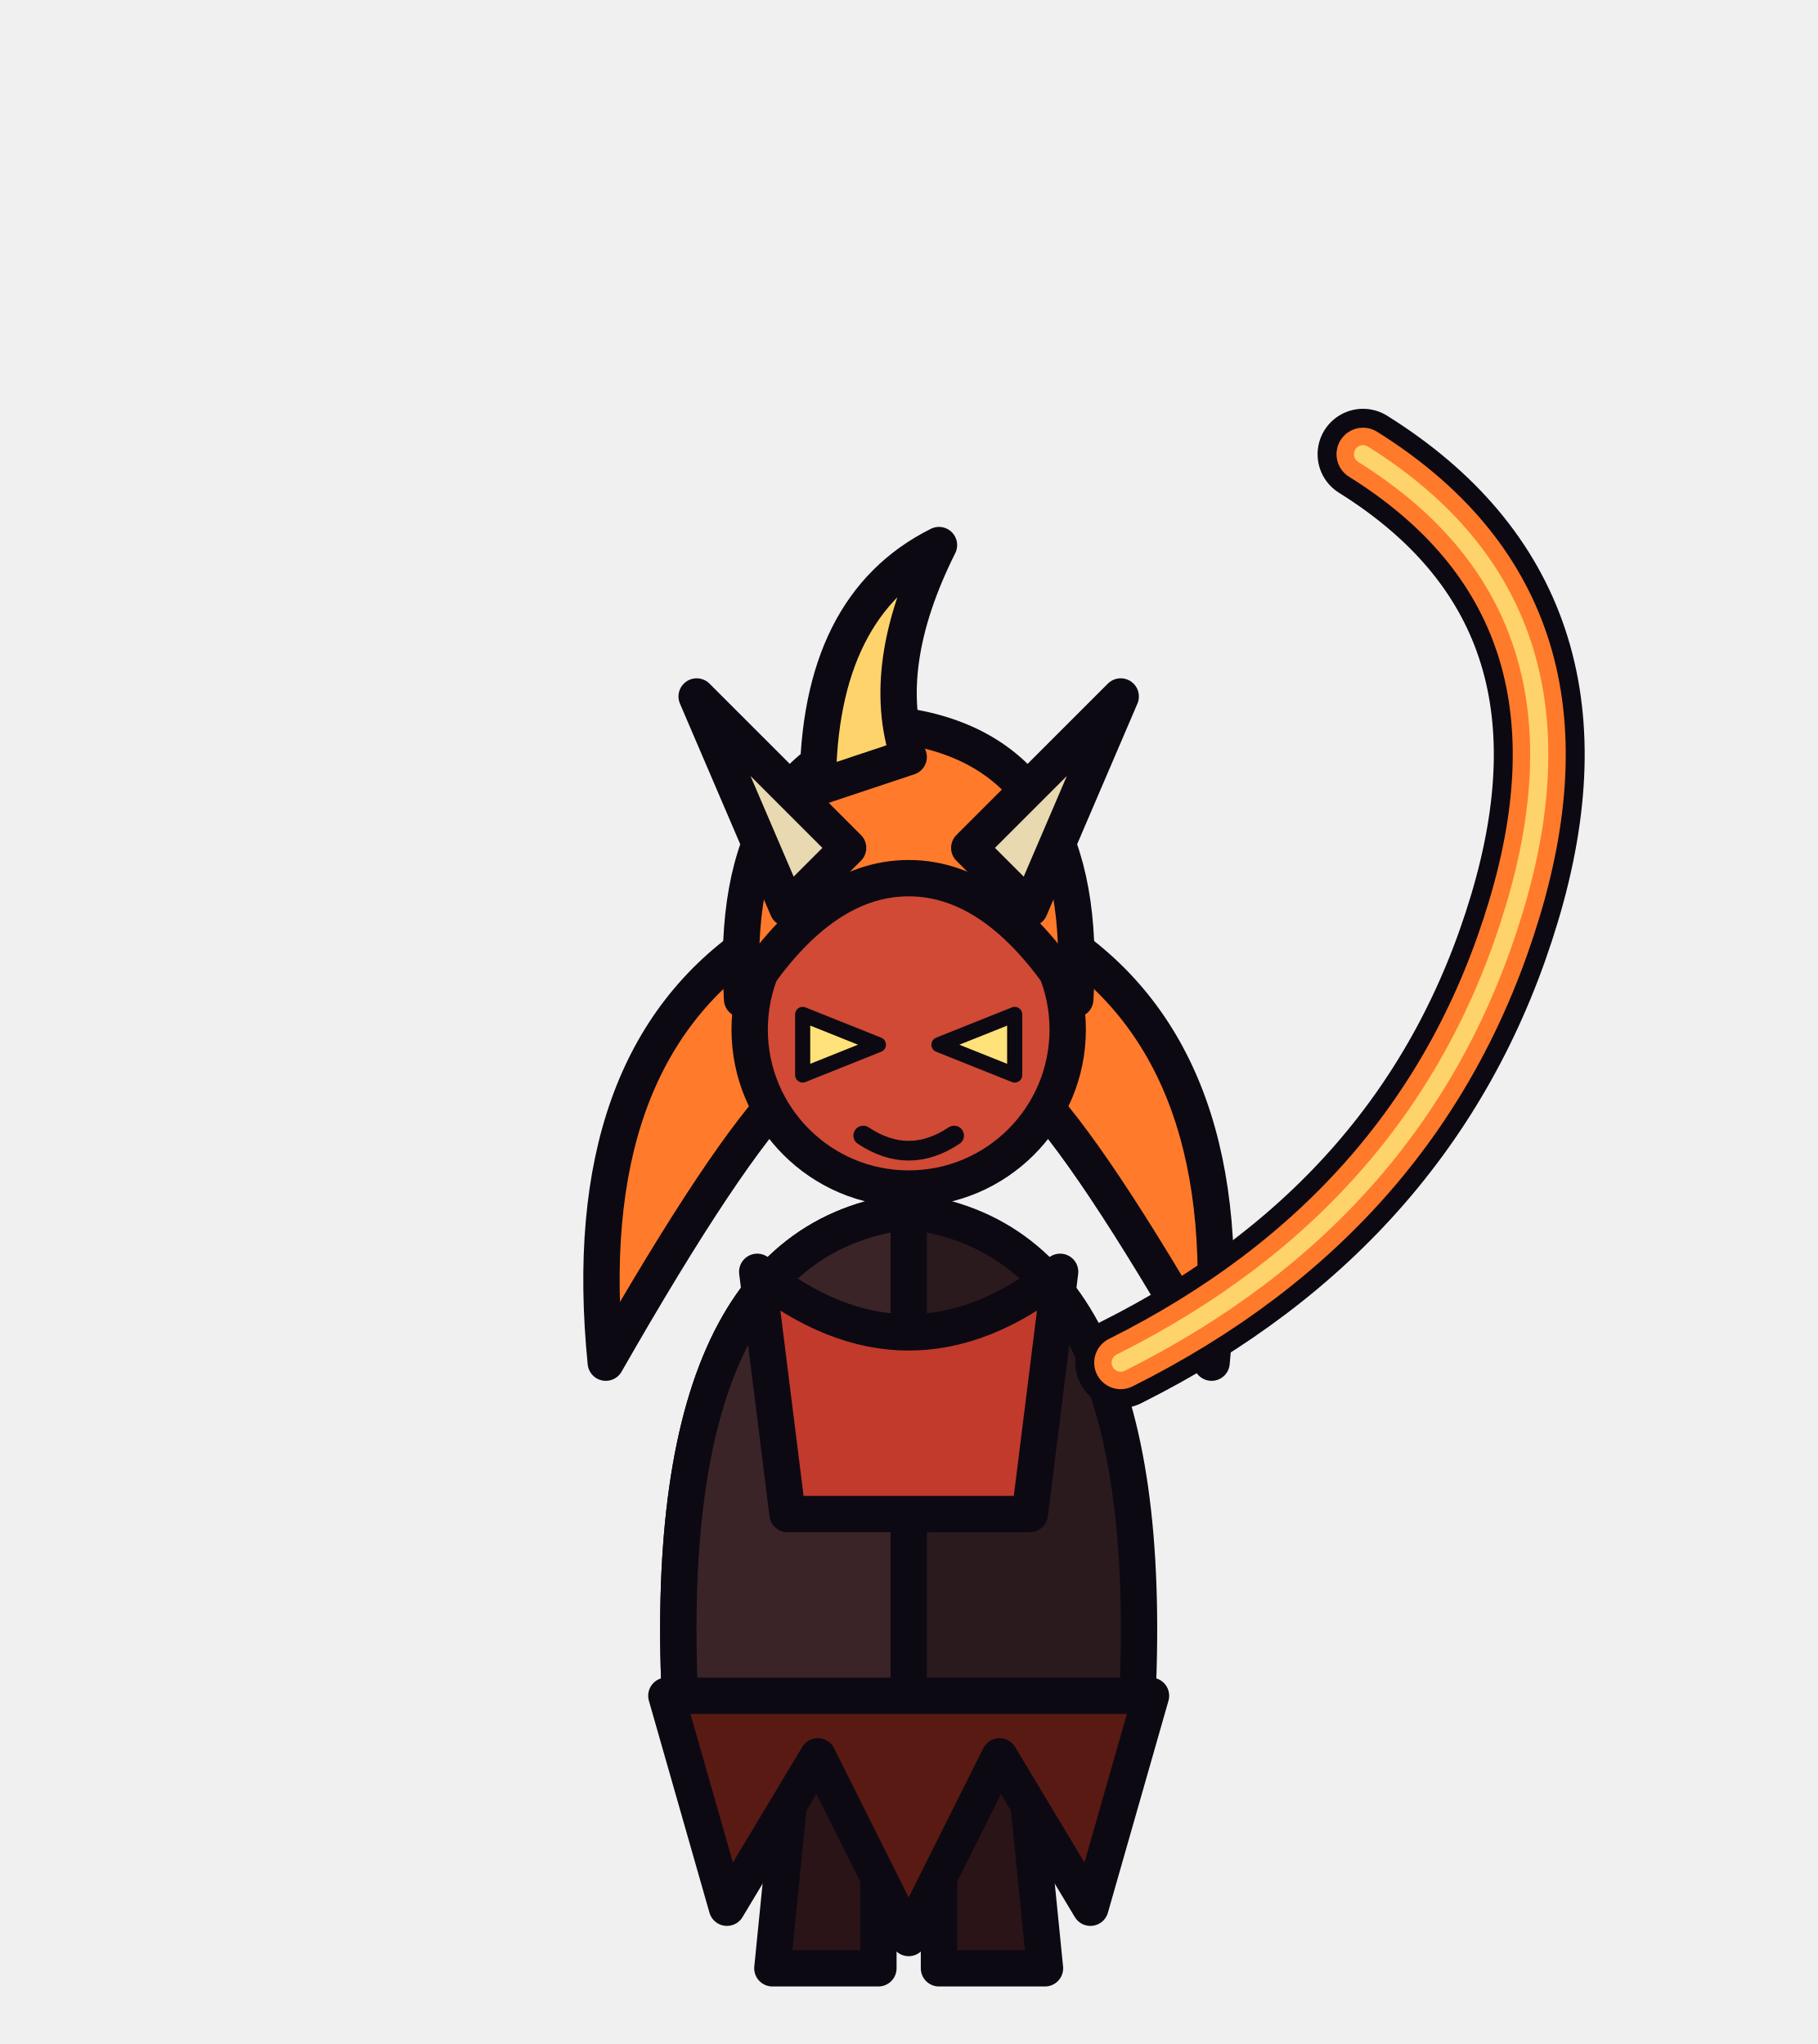
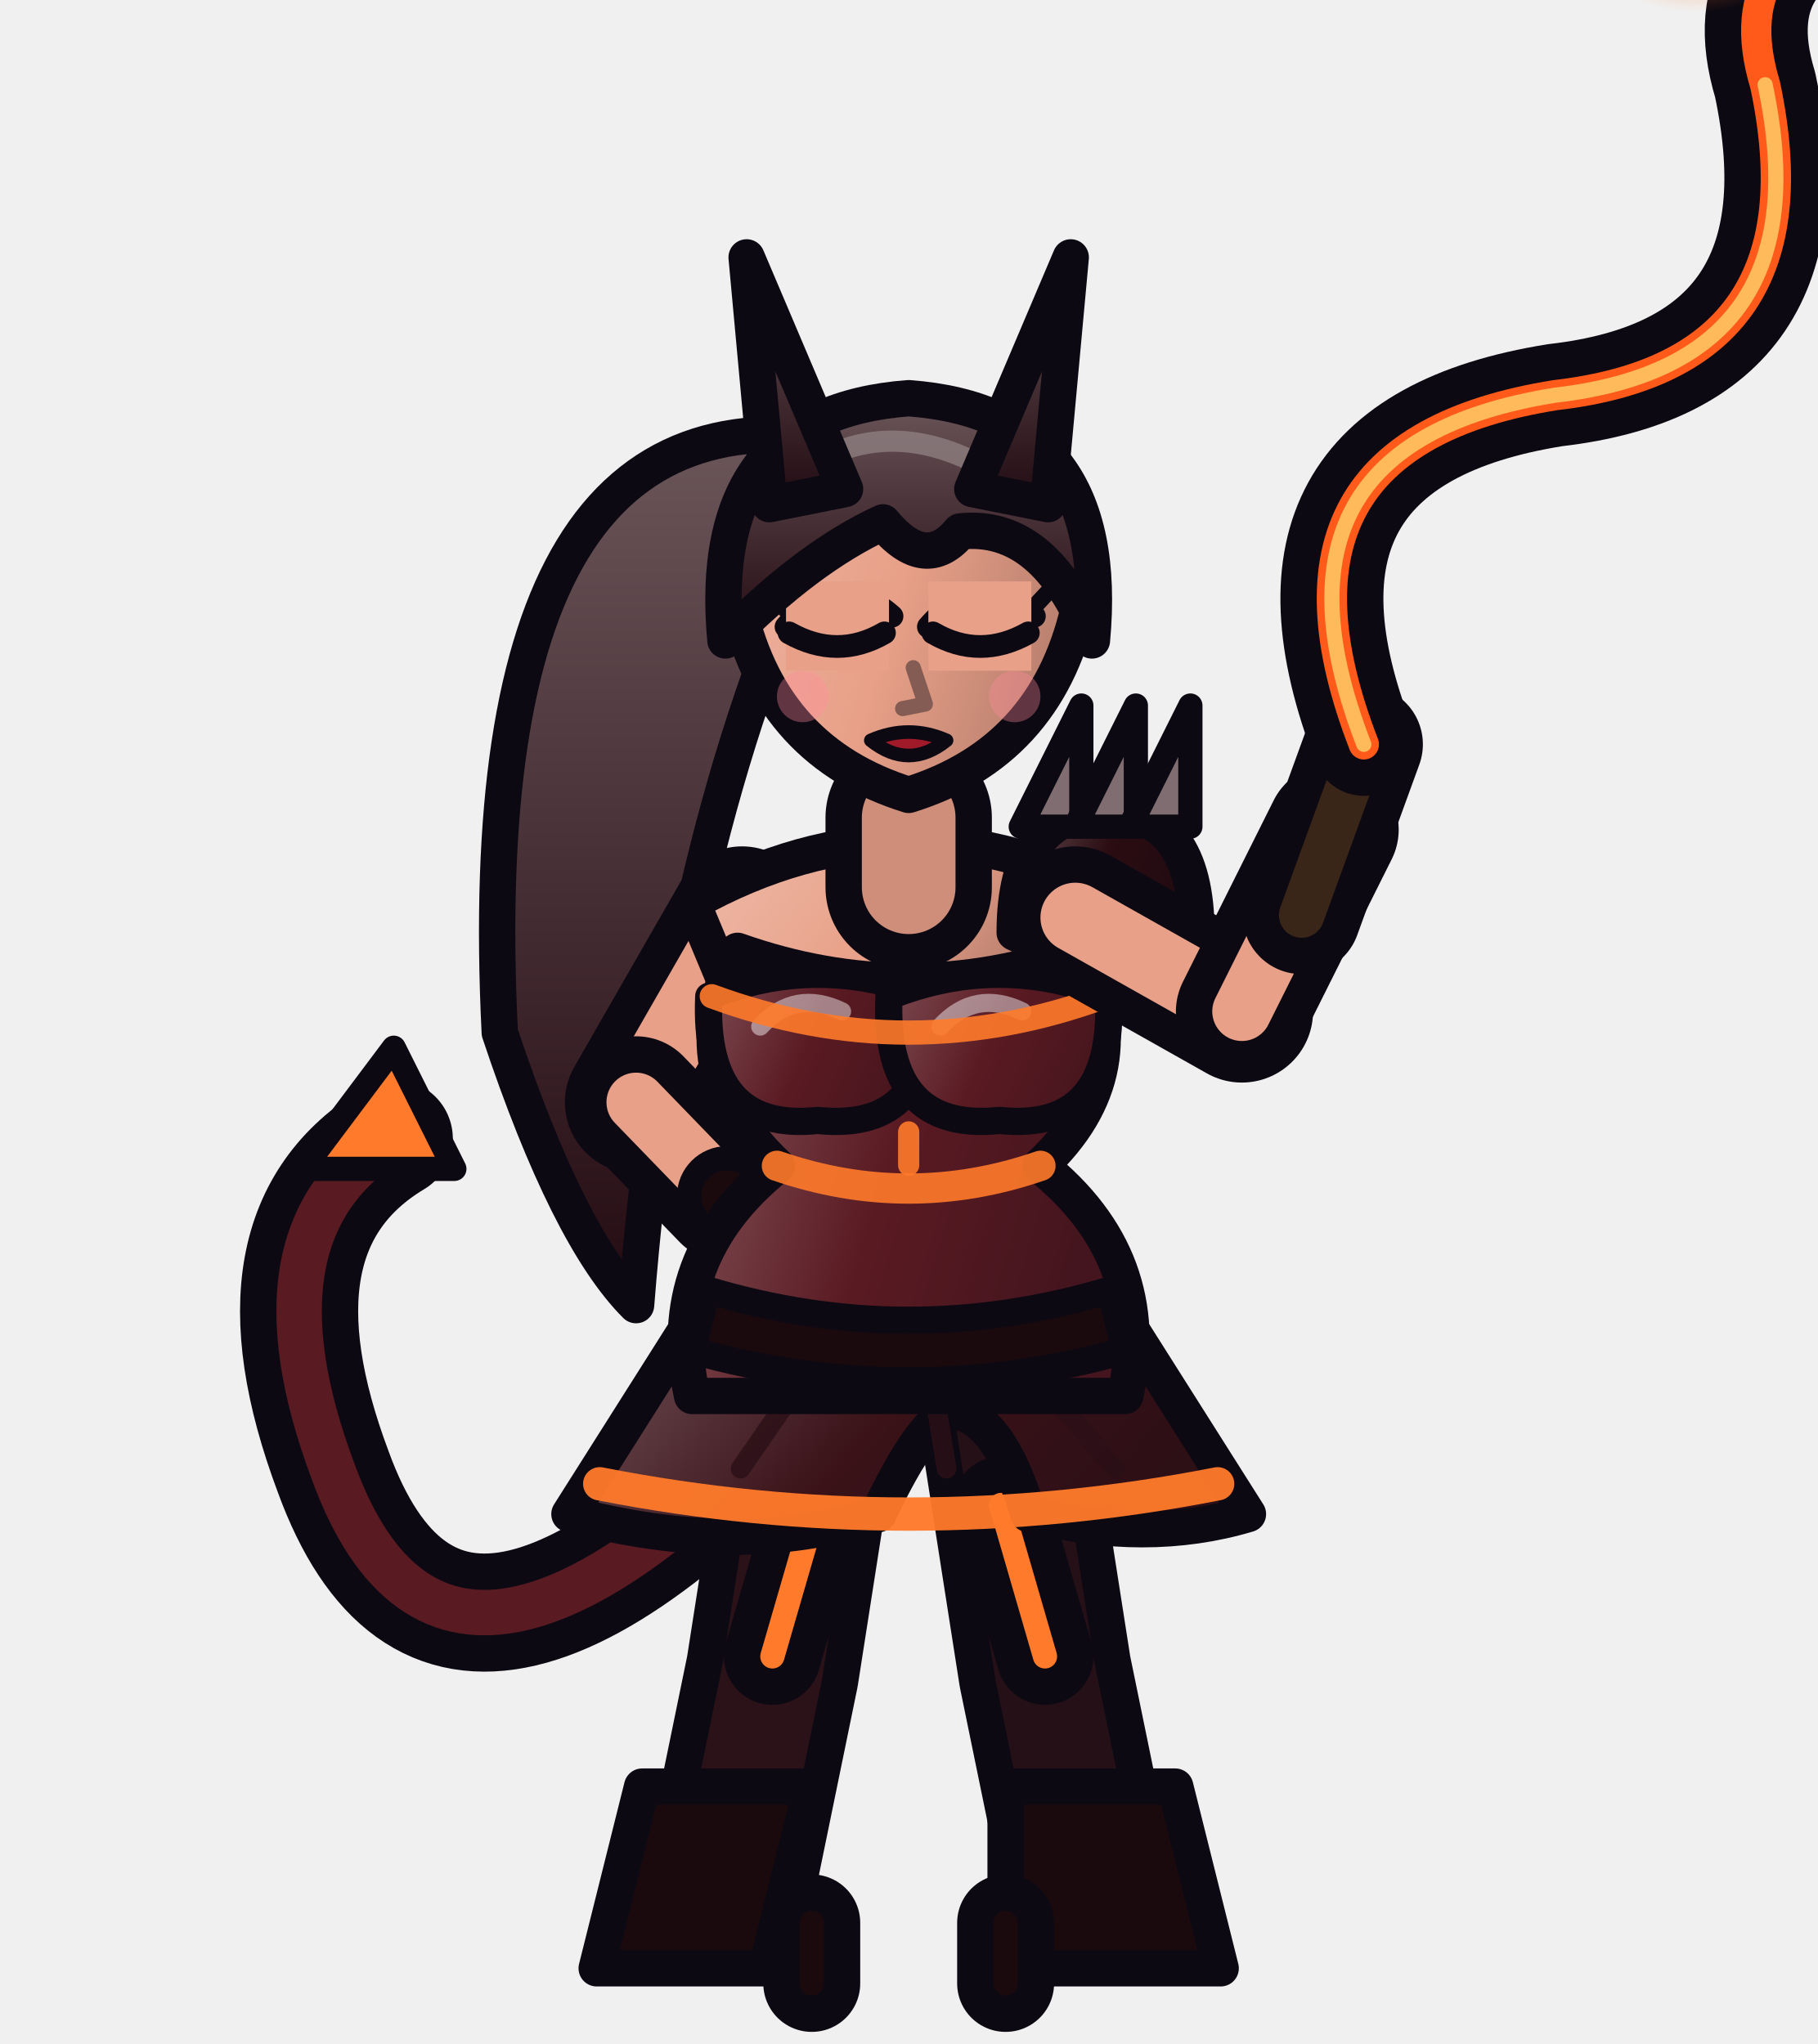
<svg xmlns="http://www.w3.org/2000/svg" viewBox="-60 -130 120 135" width="240" height="270">
+   <defs>
+     <linearGradient id="g14" x1="0" y1="0" x2="1" y2="0.3">
+       <stop offset="0" stop-color="#665054" />
+       <stop offset=".55" stop-color="#2a0c12" />
+       <stop offset="1" stop-color="#220b12" />
+     </linearGradient>
+     <radialGradient id="g15">
+       <stop offset="0" stop-color="#fffbe6" />
+       <stop offset=".35" stop-color="#ff7a2a" stop-opacity=".9" />
+       <stop offset="1" stop-color="#ff7a2a" stop-opacity="0" />
+     </radialGradient>
+     <linearGradient id="g16" x1="0" y1="0" x2="0" y2="1">
+       <stop offset="0" stop-color="#6a5559" />
+       <stop offset="1" stop-color="#240b12" />
+     </linearGradient>
+     <linearGradient id="g17" x1="0" y1="0" x2="1" y2="0.3">
+       <stop offset="0" stop-color="#715459" />
+       <stop offset=".55" stop-color="#3a1218" />
+       <stop offset="1" stop-color="#2d0f16" />
+     </linearGradient>
+     <linearGradient id="g18" x1="0" y1="0" x2="1" y2="0.3">
+       <stop offset="0" stop-color="#eebba9" />
+       <stop offset=".55" stop-color="#e8a088" />
+       <stop offset="1" stop-color="#ab7667" />
+     </linearGradient>
+     <linearGradient id="g19" x1="0" y1="0" x2="1" y2="0.3">
+       <stop offset="0" stop-color="#885a60" />
+       <stop offset=".55" stop-color="#5a1a22" />
+       <stop offset="1" stop-color="#44151e" />
+     </linearGradient>
+     <linearGradient id="g20" x1="0" y1="0" x2="1" y2="0.3">
+       <stop offset="0" stop-color="#7e4c53" />
+       <stop offset=".55" stop-color="#5a1a22" />
+       <stop offset="1" stop-color="#49161e" />
+     </linearGradient>
+     <linearGradient id="g21" x1="0" y1="0" x2="1" y2="0.3">
+       <stop offset="0" stop-color="#7e4c53" />
+       <stop offset=".55" stop-color="#5a1a22" />
+       <stop offset="1" stop-color="#49161e" />
+     </linearGradient>
+     <linearGradient id="g22" x1="0" y1="0" x2="1" y2="0.3">
+       <stop offset="0" stop-color="#edb3a0" />
+       <stop offset=".55" stop-color="#e8a088" />
+       <stop offset="1" stop-color="#bc8270" />
+     </linearGradient>
+     <linearGradient id="g23" x1="0" y1="0" x2="0" y2="1">
+       <stop offset="0" stop-color="#6a5559" />
+       <stop offset="1" stop-color="#210b12" />
+     </linearGradient>
+     <linearGradient id="g24" x1="0" y1="0" x2="0" y2="1">
+       <stop offset="0" stop-color="#6a5559" />
+       <stop offset="1" stop-color="#210b12" />
+     </linearGradient>
+   </defs>
  <g stroke="#0d0912" stroke-width="2.4" stroke-linejoin="round" stroke-linecap="round">
-     <path d="M-9 0 L-7 -20 L-2 -20 L-2 0 Z M9 0 L7 -20 L2 -20 L2 0 Z" fill="#2a1418" />
-     <path d="M-15 -16 Q-17 -48 0 -50 Q17 -48 15 -16 Z" fill="#2a1a1e" />
-     <path d="M-15 -16 Q-17 -48 0 -50 L0 -16 Z" fill="#3a2428" />
-     <path d="M-10 -46 Q0 -38 10 -46 L8 -30 L-8 -30 Z" fill="#c23a2c" />
-     <path d="M-16 -18 L-12 -4 L-6 -14 L0 -2 L6 -14 L12 -4 L16 -18 Z" fill="#5a1a14" />
-     <path d="M-10 -68 Q-22 -60 -20 -40 Q-12 -54 -8 -58 Z M10 -68 Q22 -60 20 -40 Q12 -54 8 -58 Z" fill="#ff7a2a" />
-     <circle cx="0" cy="-62" r="10.5" fill="#d04a36" />
-     <path d="M-11 -64 Q-12 -80 0 -82 Q12 -80 11 -64 Q6 -72 0 -72 Q-6 -72 -11 -64 Z" fill="#ff7a2a" />
-     <path d="M-6 -78 Q-6 -90 2 -94 Q-2 -86 0 -80 Z" fill="#ffd36b" />
-     <path d="M-8 -70 L-14 -84 L-4 -74 Z M8 -70 L14 -84 L4 -74 Z" fill="#e9d9b0" />
-     <path d="M-7 -63 L-2 -61 L-7 -59 Z M7 -63 L2 -61 L7 -59 Z" fill="#ffe27a" stroke-width="1" />
-     <path d="M-3 -55 Q0 -53 3 -55" fill="none" stroke-width="1.3" />
-     <path d="M14 -40 Q34 -50 40 -70 Q46 -90 30 -100" fill="none" stroke="#0d0912" stroke-width="6" />
-     <path d="M14 -40 Q34 -50 40 -70 Q46 -90 30 -100" fill="none" stroke="#ff7a2a" stroke-width="3.5" />
-     <path d="M14 -40 Q34 -50 40 -70 Q46 -90 30 -100" fill="none" stroke="#ffd36b" stroke-width="1.2" />
+     <g>
+       <animateTransform attributeName="transform" type="translate" values="0 -0.00;0 -0.03;0 -0.06;0 -0.07;0 -0.06;0 -0.03;0 -0.00;0 0.03;0 0.06;0 0.07;0 0.06;0 0.04;0 0.00" dur="2.6s" begin="-0.00s" repeatCount="indefinite" />
+       <g>
+         <animateTransform attributeName="transform" type="rotate" values="0.00 -4 -40.8;4.00 -4 -40.8;6.93 -4 -40.8;8.00 -4 -40.8;6.93 -4 -40.8;4.00 -4 -40.8;0.00 -4 -40.8;-4.00 -4 -40.8;-6.93 -4 -40.8;-8.00 -4 -40.8;-6.93 -4 -40.8;-4.00 -4 -40.8;-0.00 -4 -40.8" dur="1.8s" begin="-0.11s" repeatCount="indefinite" />
+         <path d="M-4 -40.8 Q-30 -10.8 -38 -32.8 Q-44 -48.8 -34 -54.8" fill="none" stroke="#0d0912" stroke-width="7.8" />
+         <path d="M-4 -40.8 Q-30 -10.8 -38 -32.8 Q-44 -48.8 -34 -54.8" fill="none" stroke="#5a1a22" stroke-width="3" />
+         <path d="M-34 -60.8 L-40 -52.8 L-30 -52.8 Z" fill="#ff7a2a" stroke-width="1.6" />
+       </g>
+     </g>
+     <g>
+       <animateTransform attributeName="transform" type="translate" values="0 -0.00;0 -0.46;0 -0.81;0 -0.93;0 -0.81;0 -0.46;0 -0.00;0 0.46;0 0.81;0 0.93;0 0.81;0 0.47;0 0.00" dur="2.6s" begin="-0.00s" repeatCount="indefinite" />
+       <g>
+         <animateTransform attributeName="transform" type="rotate" values="0.00 0 -88.7;2.00 0 -88.7;3.46 0 -88.7;4.00 0 -88.7;3.46 0 -88.7;2.00 0 -88.7;0.00 0 -88.7;-2.00 0 -88.7;-3.46 0 -88.7;-4.00 0 -88.7;-3.46 0 -88.7;-2.00 0 -88.7;-0.00 0 -88.7" dur="1.56s" begin="-0.12s" repeatCount="indefinite" />
+         <path d="M-3.4 -100.7 Q-29.2 -106.2 -27 -61.8 Q-22.5 -48.3 -18 -43.8 Q-15.7 -73 -6.7 -93.2 Z" fill="url(#g16)" stroke-width="2.4" />
+       </g>
+     </g>
+     <g>
+       <animateTransform attributeName="transform" type="translate" values="0 -0.00;0 -0.29;0 -0.51;0 -0.59;0 -0.51;0 -0.29;0 -0.00;0 0.29;0 0.51;0 0.59;0 0.51;0 0.30;0 0.00" dur="2.6s" begin="-0.00s" repeatCount="indefinite" />
+       <g>
+         <animateTransform attributeName="transform" type="rotate" values="0.00 -11 -69.4;0.75 -11 -69.4;1.30 -11 -69.4;1.50 -11 -69.4;1.30 -11 -69.4;0.75 -11 -69.4;0.00 -11 -69.4;-0.75 -11 -69.4;-1.30 -11 -69.4;-1.50 -11 -69.4;-1.30 -11 -69.4;-0.75 -11 -69.4;-0.00 -11 -69.4" dur="2.6s" begin="-0.83s" repeatCount="indefinite" />
+         <path d="M-11 -69.4 L-18 -57.2" fill="none" stroke="#0d0912" stroke-width="9.4" stroke-linecap="round" />
+         <path d="M-11 -69.4 L-18 -57.2" fill="none" stroke="#e8a088" stroke-width="4.6" stroke-linecap="round" />
+         <path d="M-18 -57.2 L-12 -51" fill="none" stroke="#0d0912" stroke-width="8.71" stroke-linecap="round" />
+         <path d="M-18 -57.2 L-12 -51" fill="none" stroke="#e8a088" stroke-width="3.91" stroke-linecap="round" />
+         <circle cx="-12" cy="-51" r="2.5" fill="#1a0a0e" stroke-width="1.6" />
+       </g>
+     </g>
+     <path d="M-6 -38.8 L-9 -19.6 L-12 -5" fill="none" stroke="#0d0912" stroke-width="11.43" stroke-linecap="round" />
+     <path d="M-6 -38.8 L-9 -19.6 L-12 -5" fill="none" stroke="#2a1218" stroke-width="6.63" stroke-linecap="round" />
+     <path d="M-6.1 -30.6 L-9 -20.6" fill="none" stroke="#0d0912" stroke-width="6.4" stroke-linecap="round" />
+     <path d="M-6.1 -30.6 L-9 -20.6" fill="none" stroke="#ff7a2a" stroke-width="1.6" stroke-linecap="round" />
+     <path d="M-17.6 -12 L-6.4 -12 L-9.4 0 L-20.6 0 Z" fill="#1a0a0e" stroke-width="2.4" />
+     <path d="M-6.4 -3 L-6.4 1" fill="none" stroke="#0d0912" stroke-width="6.4" stroke-linecap="round" />
+     <path d="M-6.4 -3 L-6.4 1" fill="none" stroke="#1a0a0e" stroke-width="1.6" stroke-linecap="round" />
+     <path d="M6 -38.8 L9 -19.6 L12 -5" fill="none" stroke="#0d0912" stroke-width="11.43" stroke-linecap="round" />
+     <path d="M6 -38.8 L9 -19.6 L12 -5" fill="none" stroke="#251017" stroke-width="6.63" stroke-linecap="round" />
+     <path d="M6.1 -30.6 L9 -20.6" fill="none" stroke="#0d0912" stroke-width="6.4" stroke-linecap="round" />
+     <path d="M6.1 -30.6 L9 -20.6" fill="none" stroke="#ff7a2a" stroke-width="1.6" stroke-linecap="round" />
+     <path d="M6.4 -12 L17.6 -12 L20.6 0 L6.4 0 Z" fill="#1a0a0e" stroke-width="2.4" />
+     <path d="M6.4 -3 L6.4 1" fill="none" stroke="#0d0912" stroke-width="6.4" stroke-linecap="round" />
+     <path d="M6.4 -3 L6.4 1" fill="none" stroke="#1a0a0e" stroke-width="1.6" stroke-linecap="round" />
+     <g transform="translate(0 -36.8)">
+       <g>
+         <animateTransform attributeName="transform" type="scale" values="1 1;1 1.009;1 1.016;1 1.018;1 1.016;1 1.009;1 1;1 0.991;1 0.984;1 0.982;1 0.984;1 0.991;1 1" dur="2.6s" begin="-0.00s" repeatCount="indefinite" />
+         <g transform="translate(0 36.8)">
+           <path d="M-14.3 -42.8 L-22.4 -30 Q-11.2 -27 -2 -30 Q1 -36.4 3 -36.8 Q6 -36.4 7.9 -30 Q15.7 -28 22.4 -30 L14.3 -42.8 Z" fill="url(#g17)" stroke-width="2.4" />
+           <path d="M-6.4 -39.8 L-11.1 -33" fill="none" stroke="#2a0f16" stroke-width="1.3" opacity="0.8" />
+           <path d="M1.4 -39.8 L2.5 -33" fill="none" stroke="#2a0f16" stroke-width="1.3" opacity="0.8" />
+           <path d="M7.9 -39.8 L13.6 -33" fill="none" stroke="#2a0f16" stroke-width="1.3" opacity="0.8" />
+           <path d="M-20.4 -32 Q0 -28 20.4 -32" fill="none" stroke="#ff7a2a" stroke-width="2.2" opacity="0.95" />
+           <path d="M-14.3 -70.4 Q0 -78.4 14.3 -70.4 L11.3 -63.2 L-11.3 -63.2 Z" fill="url(#g18)" stroke-width="2.4" />
+           <path d="M-11.3 -67.2 Q-15.3 -59.2 -8.7 -53 Q-16.3 -46.9 -14.3 -37.8 L14.3 -37.8 Q16.3 -46.9 8.7 -53 Q15.3 -59.2 11.3 -67.2 Q0 -63.2 -11.3 -67.2 Z" fill="url(#g19)" stroke-width="2.4" />
+           <path d="M-13.2 -64.2 Q-13.6 -55.2 -6 -56 Q1.7 -55.2 1.3 -64.2 Q-6 -67.1 -13.2 -64.2 Z" fill="url(#g20)" stroke-width="1.8" />
+           <path d="M-9.8 -62.2 Q-7.5 -64.7 -4.4 -63.2" fill="none" stroke="#ffffff" stroke-width="1.2" opacity="0.45" />
+           <path d="M-1.3 -64.2 Q-1.7 -55.2 6 -56 Q13.6 -55.2 13.2 -64.2 Q6 -67.1 -1.3 -64.2 Z" fill="url(#g21)" stroke-width="1.8" />
+           <path d="M2.1 -62.2 Q4.4 -64.7 7.5 -63.2" fill="none" stroke="#ffffff" stroke-width="1.2" opacity="0.45" />
+           <path d="M-13 -64.2 Q0 -59.4 13 -64.2" fill="none" stroke="#ff7a2a" stroke-width="1.6" opacity="0.9" />
+           <path d="M-8.7 -53 Q0 -50 8.7 -53" fill="none" stroke="#ff7a2a" stroke-width="2" opacity="0.9" />
+           <path d="M0 -55.24 L0 -53.04" fill="none" stroke="#ff7a2a" stroke-width="1.4" opacity="0.9" />
+           <path d="M-14.3 -40.8 Q0 -36.8 14.3 -40.8 L13.3 -44.8 Q0 -40.8 -13.3 -44.8 Z" fill="#1a0a0e" stroke-width="1.8" />
+         </g>
+       </g>
+     </g>
+     <g>
+       <animateTransform attributeName="transform" type="translate" values="0 -0.00;0 -0.37;0 -0.64;0 -0.74;0 -0.64;0 -0.37;0 -0.00;0 0.37;0 0.64;0 0.74;0 0.64;0 0.37;0 0.00" dur="2.6s" begin="-0.00s" repeatCount="indefinite" />
+       <g>
+         <animateTransform attributeName="transform" type="rotate" values="0.00 0 -78;0.90 0 -78;1.56 0 -78;1.80 0 -78;1.56 0 -78;0.90 0 -78;0.00 0 -78;-0.90 0 -78;-1.56 0 -78;-1.80 0 -78;-1.56 0 -78;-0.90 0 -78;-0.00 0 -78" dur="2.6s" begin="-0.17s" repeatCount="indefinite" />
+         <path d="M0 -76 L0 -71.4" fill="none" stroke="#0d0912" stroke-width="10.985" stroke-linecap="round" />
+         <path d="M0 -76 L0 -71.4" fill="none" stroke="#ce8e7a" stroke-width="6.185" stroke-linecap="round" />
+         <path d="M-11.2 -89.7 Q-11.2 -101.7 0 -101.1 Q11.2 -101.7 11.2 -89.7 Q9 -80.3 0 -77.5 Q-9 -80.3 -11.2 -89.7 Z" fill="url(#g22)" stroke-width="2.4" />
+         <path d="M-7.6 -88.2 Q-4.7 -92 -1.8 -88.2 Q-4.7 -85.5 -7.6 -88.2 Z" fill="#ffffff" stroke-width="1" />
+         <circle cx="-4.9" cy="-88.4" r="1.7" fill="#ffb02a" stroke-width="0.6" />
+         <circle cx="-5.4" cy="-89.2" r="0.6" fill="#ffffff" stroke-width="0" />
+         <path d="M-8.1 -88.6 Q-4.7 -92.5 -1.1 -89.3" fill="none" stroke="#0d0912" stroke-width="1.5" opacity="1" />
+         <path d="M-7.9 -89.5 L-9.2 -90.9" fill="none" stroke="#0d0912" stroke-width="1.1" opacity="1" />
+         <path d="M1.8 -88.2 Q4.7 -92 7.6 -88.2 Q4.7 -85.5 1.8 -88.2 Z" fill="#ffffff" stroke-width="1" />
+         <circle cx="4.9" cy="-88.4" r="1.7" fill="#ffb02a" stroke-width="0.6" />
+         <circle cx="4.4" cy="-89.2" r="0.6" fill="#ffffff" stroke-width="0" />
+         <path d="M1.3 -88.6 Q4.7 -92.5 8.3 -89.3" fill="none" stroke="#0d0912" stroke-width="1.5" opacity="1" />
+         <path d="M7.9 -89.5 L9.2 -90.9" fill="none" stroke="#0d0912" stroke-width="1.1" opacity="1" />
+         <path d="M0.3 -85.9 L1.1 -83.5 L-0.4 -83.2" fill="none" stroke="#855c53" stroke-width="1" opacity="1" />
+         <path d="M-2.5 -81.1 Q0 -82.2 2.5 -81.1 Q0 -79.1 -2.5 -81.1 Z" fill="#a01a2a" stroke-width="0.9" />
+         <circle cx="-7" cy="-84" r="1.7" fill="#ff8a9a" stroke-width="0" opacity=".35" />
+         <circle cx="7" cy="-84" r="1.7" fill="#ff8a9a" stroke-width="0" opacity=".35" />
+       </g>
+     </g>
+     <g>
+       <animateTransform attributeName="transform" type="translate" values="0 -0.00;0 -0.46;0 -0.81;0 -0.93;0 -0.81;0 -0.46;0 -0.00;0 0.46;0 0.81;0 0.93;0 0.81;0 0.47;0 0.00" dur="2.6s" begin="-0.00s" repeatCount="indefinite" />
+       <g>
+         <animate attributeName="opacity" values="0;0;1;0" keyTimes="0;0.955;0.97;1" calcMode="discrete" dur="4.0s" begin="-0.45s" repeatCount="indefinite" />
+         <path d="M-8.1 -91.6 L-1.3 -91.6 L-1.3 -85.7 L-8.1 -85.7 Z" fill="#e8a088" stroke="none" />
+         <path d="M-7.9 -88.2 Q-4.7 -86.4 -1.6 -88.2" fill="none" stroke="#0d0912" stroke-width="1.5" opacity="1" />
+         <path d="M1.3 -91.6 L8.1 -91.6 L8.1 -85.7 L1.3 -85.7 Z" fill="#e8a088" stroke="none" />
+         <path d="M1.6 -88.2 Q4.7 -86.4 7.9 -88.2" fill="none" stroke="#0d0912" stroke-width="1.5" opacity="1" />
+       </g>
+     </g>
+     <g>
+       <animateTransform attributeName="transform" type="translate" values="0 -0.00;0 -0.57;0 -0.99;0 -1.14;0 -0.99;0 -0.57;0 -0.00;0 0.57;0 0.99;0 1.14;0 0.99;0 0.57;0 0.00" dur="2.6s" begin="-0.00s" repeatCount="indefinite" />
+       <g>
+         <animateTransform attributeName="transform" type="rotate" values="0.00 0 -100;1.20 0 -100;2.08 0 -100;2.40 0 -100;2.08 0 -100;1.20 0 -100;0.00 0 -100;-1.20 0 -100;-2.08 0 -100;-2.40 0 -100;-2.08 0 -100;-1.20 0 -100;-0.00 0 -100" dur="1.56s" begin="-0.27s" repeatCount="indefinite" />
+         <path d="M-12.1 -87.7 Q-13.5 -102.7 0 -103.7 Q13.5 -102.7 12.1 -87.7 Q9 -95.5 3.4 -94.9 Q1.1 -92.1 -1.7 -95.5 Q-6.7 -93.2 -12.1 -87.7 Z" fill="url(#g16)" stroke-width="2.4" />
+         <path d="M-7.9 -98.3 Q-2.2 -102.8 4.5 -99.4" fill="none" stroke="#948688" stroke-width="1.4" opacity="0.7" />
+       </g>
+     </g>
+     <g>
+       <animateTransform attributeName="transform" type="translate" values="0 -0.00;0 -0.57;0 -0.99;0 -1.14;0 -0.99;0 -0.57;0 -0.00;0 0.57;0 0.99;0 1.14;0 0.99;0 0.57;0 0.00" dur="2.6s" begin="-0.00s" repeatCount="indefinite" />
+       <g>
+         <animateTransform attributeName="transform" type="rotate" values="0.00 0 -100;1.20 0 -100;2.08 0 -100;2.40 0 -100;2.08 0 -100;1.20 0 -100;0.00 0 -100;-1.20 0 -100;-2.08 0 -100;-2.40 0 -100;-2.08 0 -100;-1.20 0 -100;-0.00 0 -100" dur="2.6s" begin="-0.37s" repeatCount="indefinite" />
+         <path d="M-4.2 -97.7 L-10.7 -113 L-9.2 -96.7 Z" fill="url(#g23)" stroke-width="2.4" />
+         <path d="M4.2 -97.7 L10.7 -113 L9.2 -96.7 Z" fill="url(#g24)" stroke-width="2.4" />
+       </g>
+     </g>
+     <g>
+       <animateTransform attributeName="transform" type="translate" values="0 -0.00;0 -0.29;0 -0.51;0 -0.59;0 -0.51;0 -0.29;0 -0.00;0 0.29;0 0.51;0 0.59;0 0.51;0 0.30;0 0.00" dur="2.6s" begin="-0.00s" repeatCount="indefinite" />
+       <g>
+         <animateTransform attributeName="transform" type="rotate" values="0.00 11 -69.4;1.10 11 -69.4;1.91 11 -69.4;2.20 11 -69.4;1.91 11 -69.4;1.10 11 -69.4;0.00 11 -69.4;-1.10 11 -69.4;-1.91 11 -69.4;-2.20 11 -69.4;-1.91 11 -69.4;-1.10 11 -69.4;-0.00 11 -69.4" dur="2.6s" begin="-0.54s" repeatCount="indefinite" />
+         <path d="M7 -68.4 Q7 -76.4 13 -76.4 Q19 -76.4 19 -68.4 Q13 -65.4 7 -68.4 Z" fill="url(#g14)" stroke-width="2.4" />
+         <path d="M7.4 -75.4 L11.4 -83.4 L11.4 -75.4 Z" fill="#7f6d71" stroke-width="1.6" />
+         <path d="M11 -75.4 L15 -83.4 L15 -75.4 Z" fill="#7f6d71" stroke-width="1.6" />
+         <path d="M14.6 -75.4 L18.6 -83.4 L18.6 -75.4 Z" fill="#7f6d71" stroke-width="1.6" />
+         <path d="M11 -69.4 L22 -63.2" fill="none" stroke="#0d0912" stroke-width="9.4" stroke-linecap="round" />
+         <path d="M11 -69.4 L22 -63.2" fill="none" stroke="#e8a088" stroke-width="4.6" stroke-linecap="round" />
+         <path d="M22 -63.2 L28 -75.2" fill="none" stroke="#0d0912" stroke-width="8.71" stroke-linecap="round" />
+         <path d="M22 -63.2 L28 -75.2" fill="none" stroke="#e8a088" stroke-width="3.91" stroke-linecap="round" />
+         <circle cx="28" cy="-75.2" r="2.5" fill="#1a0a0e" stroke-width="1.6" />
+         <g transform="translate(28 -75.2) rotate(20)">
+           <path d="M0 6 L0 -6" fill="none" stroke="#0d0912" stroke-width="7.8" stroke-linecap="round" />
+           <path d="M0 6 L0 -6" fill="none" stroke="#3a2618" stroke-width="3" stroke-linecap="round" />
+           <path d="M0 -6 Q-14 -22 4 -32 Q20 -40 10 -56 Q4 -64 14 -70" fill="none" stroke="#0d0912" stroke-width="6.8" />
+           <path d="M0 -6 Q-14 -22 4 -32 Q20 -40 10 -56 Q4 -64 14 -70" fill="none" stroke="#ff5a1a" stroke-width="2" />
+           <path d="M0 -6 Q-14 -22 4 -32 Q20 -40 10 -56" fill="none" stroke="#ffd36b" stroke-width="1" opacity="0.8" />
+         </g>
+       </g>
+     </g>
+     <g>
+       <animateTransform attributeName="transform" type="translate" values="0 -0.00;0 -0.90;0 -1.57;0 -1.81;0 -1.57;0 -0.90;0 -0.00;0 0.90;0 1.57;0 1.81;0 1.57;0 0.91;0 0.00" dur="2.6s" begin="-0.00s" repeatCount="indefinite" />
+       <g>
+         <animate attributeName="opacity" values="0.700;0.550;0.440;0.400;0.440;0.550;0.700;0.850;0.960;1.000;0.960;0.850;0.700" dur="0.8s" begin="-0.00s" repeatCount="indefinite" />
+         <circle cx="52" cy="-139.2" r="10" fill="url(#g15)" stroke="none" />
+       </g>
+     </g>
  </g>
</svg>
